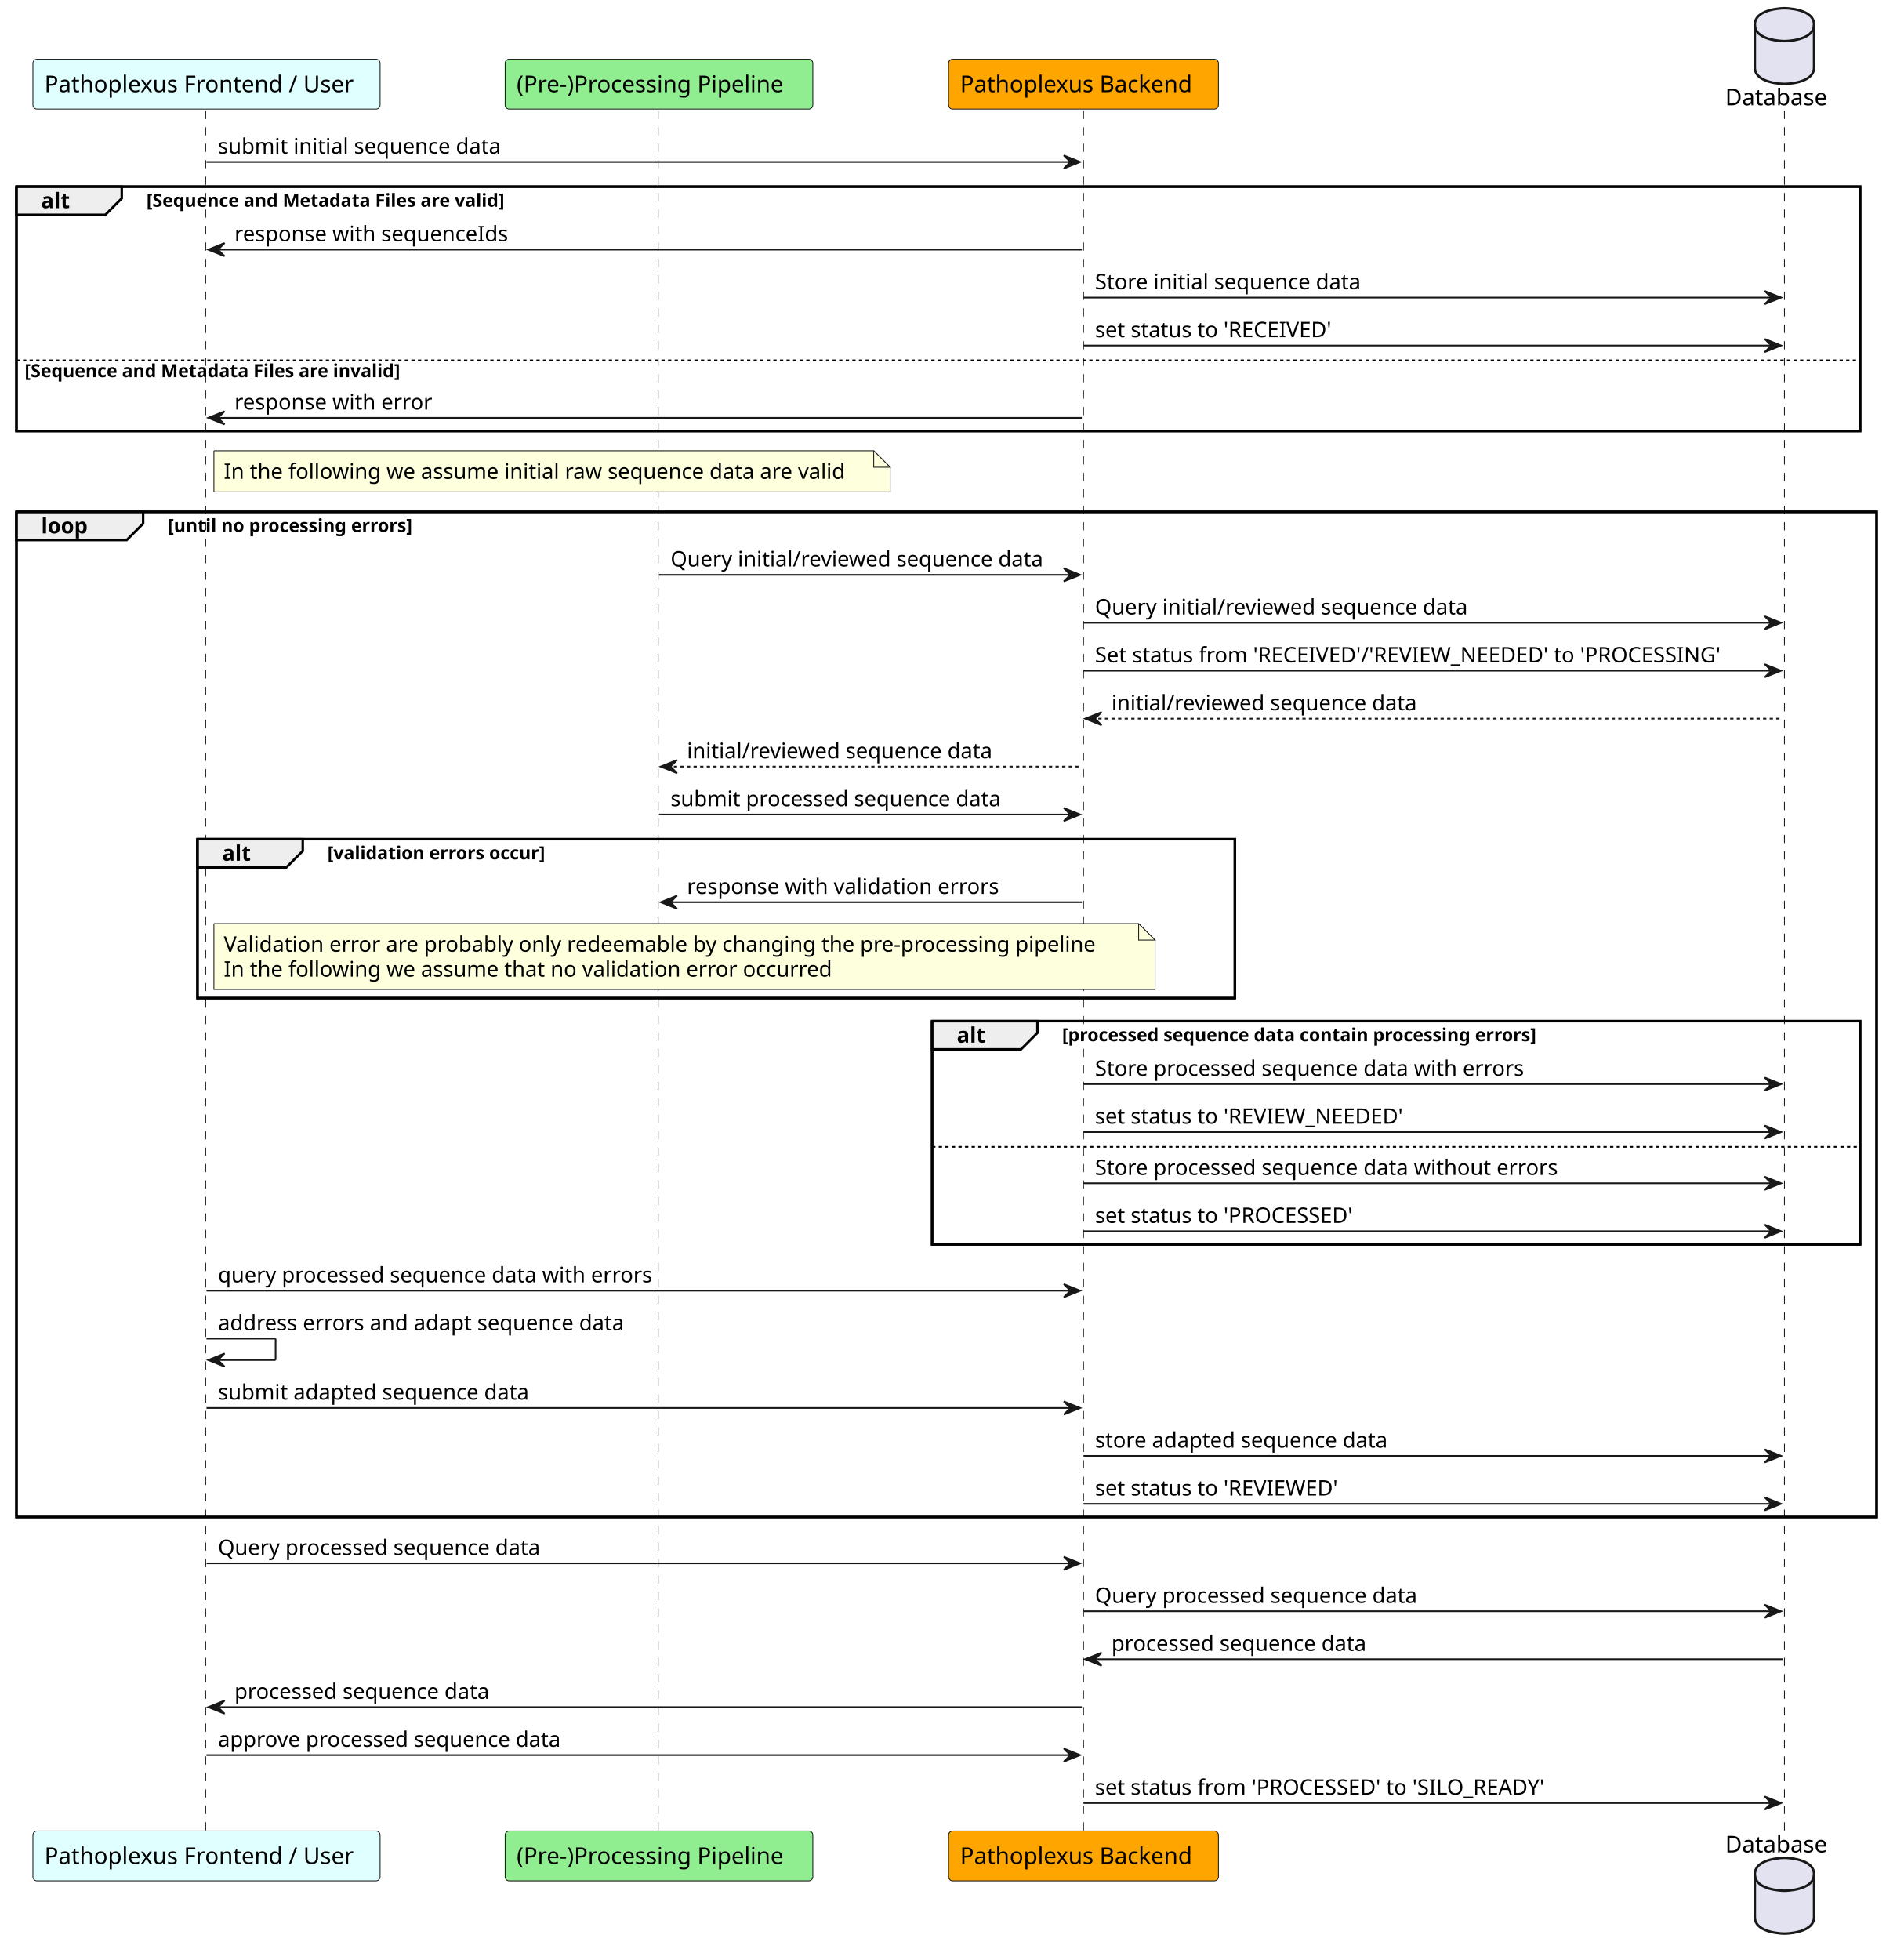
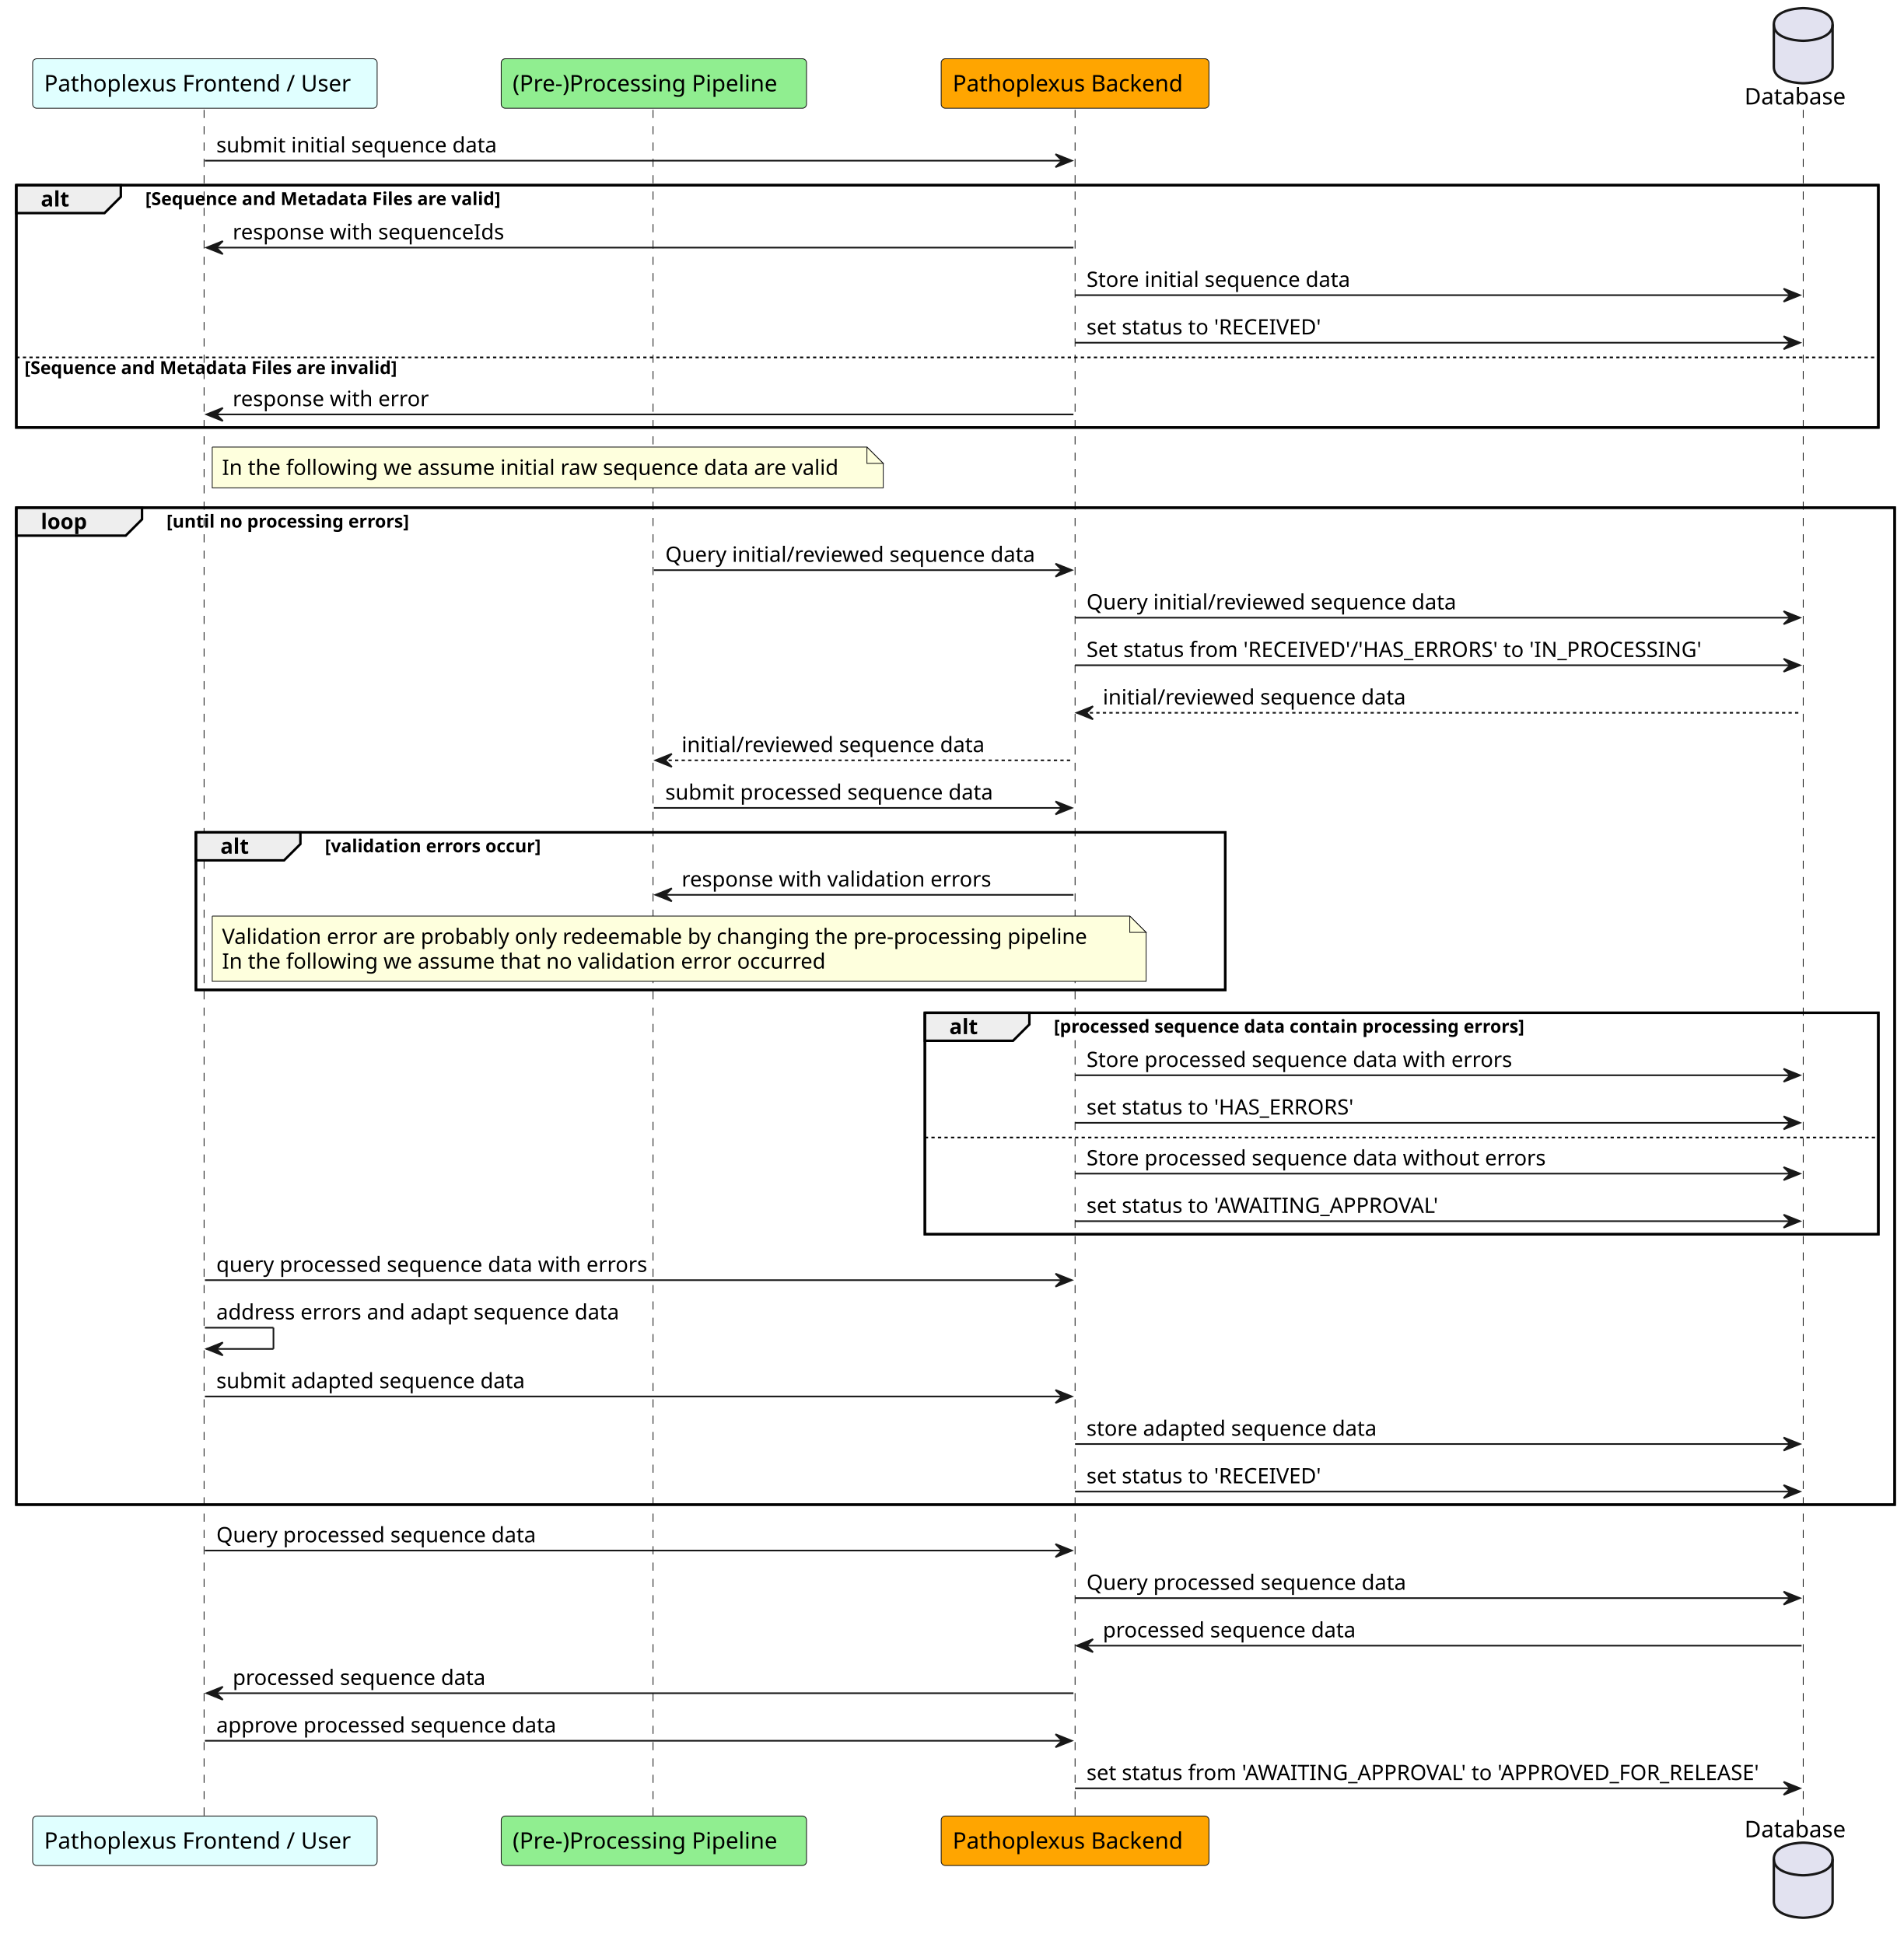
- <svg xmlns="http://www.w3.org/2000/svg" contentStyleType="text/css" height="1191px" preserveAspectRatio="none" style="width:1146px;height:1191px;background:#FFFFFF;" version="1.1" viewBox="0 0 1146 1191" width="1146px" zoomAndPan="magnify">
+ <svg xmlns="http://www.w3.org/2000/svg" contentStyleType="text/css" height="1191px" preserveAspectRatio="none" style="width:1166px;height:1191px;background:#FFFFFF;" version="1.1" viewBox="0 0 1166 1191" width="1166px" zoomAndPan="magnify">
  <defs />
  <g>
-     <rect fill="none" height="148.469" style="stroke:#000000;stroke-width:1.5;" width="1120.5" x="10" y="113.43" />
-     <rect fill="none" height="610.789" style="stroke:#000000;stroke-width:1.5;" width="1130.5" x="10" y="311.031" />
+     <rect fill="none" height="148.469" style="stroke:#000000;stroke-width:1.5;" width="1140.5" x="10" y="113.43" />
+     <rect fill="none" height="610.789" style="stroke:#000000;stroke-width:1.5;" width="1150.5" x="10" y="311.031" />
    <rect fill="none" height="96.531" style="stroke:#000000;stroke-width:1.5;" width="630.5" x="120" y="509.961" />
-     <rect fill="none" height="135.664" style="stroke:#000000;stroke-width:1.5;" width="564" x="566.5" y="620.492" />
+     <rect fill="none" height="135.664" style="stroke:#000000;stroke-width:1.5;" width="584" x="566.5" y="620.492" />
    <line style="stroke:#181818;stroke-width:0.5;stroke-dasharray:5.0,5.0;" x1="125" x2="125" y1="67.297" y2="1113.617" />
    <line style="stroke:#181818;stroke-width:0.5;stroke-dasharray:5.0,5.0;" x1="400" x2="400" y1="67.297" y2="1113.617" />
    <line style="stroke:#181818;stroke-width:0.5;stroke-dasharray:5.0,5.0;" x1="658.5" x2="658.5" y1="67.297" y2="1113.617" />
-     <line style="stroke:#181818;stroke-width:0.5;stroke-dasharray:5.0,5.0;" x1="1084.5" x2="1084.5" y1="67.297" y2="1113.617" />
+     <line style="stroke:#181818;stroke-width:0.5;stroke-dasharray:5.0,5.0;" x1="1104.5" x2="1104.5" y1="67.297" y2="1113.617" />
    <rect fill="#E0FFFF" height="30.297" rx="2.5" ry="2.5" style="stroke:#181818;stroke-width:0.5;" width="211" x="20" y="36" />
    <text fill="#000000" font-family="sans-serif" font-size="14" lengthAdjust="spacing" textLength="197" x="27" y="55.995">Pathoplexus Frontend / User</text>
    <rect fill="#E0FFFF" height="30.297" rx="2.5" ry="2.5" style="stroke:#181818;stroke-width:0.5;" width="211" x="20" y="1112.617" />
    <text fill="#000000" font-family="sans-serif" font-size="14" lengthAdjust="spacing" textLength="197" x="27" y="1132.612">Pathoplexus Frontend / User</text>
    <rect fill="#90EE90" height="30.297" rx="2.5" ry="2.5" style="stroke:#181818;stroke-width:0.5;" width="187" x="307" y="36" />
    <text fill="#000000" font-family="sans-serif" font-size="14" lengthAdjust="spacing" textLength="173" x="314" y="55.995">(Pre-)Processing Pipeline</text>
    <rect fill="#90EE90" height="30.297" rx="2.5" ry="2.5" style="stroke:#181818;stroke-width:0.5;" width="187" x="307" y="1112.617" />
    <text fill="#000000" font-family="sans-serif" font-size="14" lengthAdjust="spacing" textLength="173" x="314" y="1132.612">(Pre-)Processing Pipeline</text>
    <rect fill="#FFA500" height="30.297" rx="2.5" ry="2.5" style="stroke:#181818;stroke-width:0.5;" width="164" x="576.5" y="36" />
    <text fill="#000000" font-family="sans-serif" font-size="14" lengthAdjust="spacing" textLength="150" x="583.5" y="55.995">Pathoplexus Backend</text>
    <rect fill="#FFA500" height="30.297" rx="2.5" ry="2.5" style="stroke:#181818;stroke-width:0.5;" width="164" x="576.5" y="1112.617" />
    <text fill="#000000" font-family="sans-serif" font-size="14" lengthAdjust="spacing" textLength="150" x="583.5" y="1132.612">Pathoplexus Backend</text>
-     <text fill="#000000" font-family="sans-serif" font-size="14" lengthAdjust="spacing" textLength="66" x="1048.5" y="63.995">Database</text>
-     <path d="M1066.5,15 C1066.5,5 1084.5,5 1084.5,5 C1084.5,5 1102.5,5 1102.5,15 L1102.5,41 C1102.5,51 1084.5,51 1084.5,51 C1084.5,51 1066.5,51 1066.5,41 L1066.5,15 " fill="#E2E2F0" style="stroke:#181818;stroke-width:1.5;" />
-     <path d="M1066.5,15 C1066.5,25 1084.5,25 1084.5,25 C1084.5,25 1102.5,25 1102.5,15 " fill="none" style="stroke:#181818;stroke-width:1.5;" />
-     <text fill="#000000" font-family="sans-serif" font-size="14" lengthAdjust="spacing" textLength="66" x="1048.5" y="1125.612">Database</text>
-     <path d="M1066.5,1138.914 C1066.5,1128.914 1084.5,1128.914 1084.5,1128.914 C1084.5,1128.914 1102.5,1128.914 1102.5,1138.914 L1102.5,1164.914 C1102.5,1174.914 1084.5,1174.914 1084.5,1174.914 C1084.5,1174.914 1066.5,1174.914 1066.5,1164.914 L1066.5,1138.914 " fill="#E2E2F0" style="stroke:#181818;stroke-width:1.5;" />
-     <path d="M1066.5,1138.914 C1066.5,1148.914 1084.5,1148.914 1084.5,1148.914 C1084.5,1148.914 1102.5,1148.914 1102.5,1138.914 " fill="none" style="stroke:#181818;stroke-width:1.5;" />
+     <text fill="#000000" font-family="sans-serif" font-size="14" lengthAdjust="spacing" textLength="66" x="1068.5" y="63.995">Database</text>
+     <path d="M1086.5,15 C1086.5,5 1104.5,5 1104.5,5 C1104.5,5 1122.5,5 1122.5,15 L1122.5,41 C1122.5,51 1104.5,51 1104.5,51 C1104.5,51 1086.5,51 1086.5,41 L1086.5,15 " fill="#E2E2F0" style="stroke:#181818;stroke-width:1.5;" />
+     <path d="M1086.5,15 C1086.5,25 1104.5,25 1104.5,25 C1104.5,25 1122.5,25 1122.5,15 " fill="none" style="stroke:#181818;stroke-width:1.5;" />
+     <text fill="#000000" font-family="sans-serif" font-size="14" lengthAdjust="spacing" textLength="66" x="1068.5" y="1125.612">Database</text>
+     <path d="M1086.5,1138.914 C1086.5,1128.914 1104.5,1128.914 1104.5,1128.914 C1104.5,1128.914 1122.5,1128.914 1122.5,1138.914 L1122.5,1164.914 C1122.5,1174.914 1104.5,1174.914 1104.5,1174.914 C1104.5,1174.914 1086.5,1174.914 1086.5,1164.914 L1086.5,1138.914 " fill="#E2E2F0" style="stroke:#181818;stroke-width:1.5;" />
+     <path d="M1086.5,1138.914 C1086.5,1148.914 1104.5,1148.914 1104.5,1148.914 C1104.5,1148.914 1122.5,1148.914 1122.5,1138.914 " fill="none" style="stroke:#181818;stroke-width:1.5;" />
    <polygon fill="#181818" points="646.5,94.43,656.5,98.43,646.5,102.43,650.5,98.43" style="stroke:#181818;stroke-width:1.0;" />
    <line style="stroke:#181818;stroke-width:1.0;" x1="125.5" x2="652.5" y1="98.43" y2="98.43" />
    <text fill="#000000" font-family="sans-serif" font-size="13" lengthAdjust="spacing" textLength="180" x="132.5" y="93.364">submit initial sequence data</text>
    <path d="M10,113.43 L74,113.43 L74,120.562 L64,130.562 L10,130.562 L10,113.43 " fill="#EEEEEE" style="stroke:#000000;stroke-width:1.5;" />
-     <rect fill="none" height="148.469" style="stroke:#000000;stroke-width:1.5;" width="1120.5" x="10" y="113.43" />
+     <rect fill="none" height="148.469" style="stroke:#000000;stroke-width:1.5;" width="1140.5" x="10" y="113.43" />
    <text fill="#000000" font-family="sans-serif" font-size="13" font-weight="bold" lengthAdjust="spacing" textLength="19" x="25" y="126.497">alt</text>
    <text fill="#000000" font-family="sans-serif" font-size="11" font-weight="bold" lengthAdjust="spacing" textLength="261" x="89" y="125.64">[Sequence and Metadata Files are valid]</text>
    <polygon fill="#181818" points="136.5,147.695,126.5,151.695,136.5,155.695,132.5,151.695" style="stroke:#181818;stroke-width:1.0;" />
    <line style="stroke:#181818;stroke-width:1.0;" x1="130.5" x2="657.5" y1="151.695" y2="151.695" />
    <text fill="#000000" font-family="sans-serif" font-size="13" lengthAdjust="spacing" textLength="172" x="142.5" y="146.629">response with sequenceIds</text>
-     <polygon fill="#181818" points="1072.5,176.828,1082.5,180.828,1072.5,184.828,1076.5,180.828" style="stroke:#181818;stroke-width:1.0;" />
-     <line style="stroke:#181818;stroke-width:1.0;" x1="658.5" x2="1078.5" y1="180.828" y2="180.828" />
+     <polygon fill="#181818" points="1092.5,176.828,1102.5,180.828,1092.5,184.828,1096.5,180.828" style="stroke:#181818;stroke-width:1.0;" />
+     <line style="stroke:#181818;stroke-width:1.0;" x1="658.5" x2="1098.5" y1="180.828" y2="180.828" />
    <text fill="#000000" font-family="sans-serif" font-size="13" lengthAdjust="spacing" textLength="171" x="665.5" y="175.762">Store initial sequence data</text>
-     <polygon fill="#181818" points="1072.5,205.961,1082.5,209.961,1072.5,213.961,1076.5,209.961" style="stroke:#181818;stroke-width:1.0;" />
-     <line style="stroke:#181818;stroke-width:1.0;" x1="658.5" x2="1078.5" y1="209.961" y2="209.961" />
+     <polygon fill="#181818" points="1092.5,205.961,1102.5,209.961,1092.5,213.961,1096.5,209.961" style="stroke:#181818;stroke-width:1.0;" />
+     <line style="stroke:#181818;stroke-width:1.0;" x1="658.5" x2="1098.5" y1="209.961" y2="209.961" />
    <text fill="#000000" font-family="sans-serif" font-size="13" lengthAdjust="spacing" textLength="154" x="665.5" y="204.895">set status to 'RECEIVED'</text>
-     <line style="stroke:#000000;stroke-width:1.0;stroke-dasharray:2.0,2.0;" x1="10" x2="1130.5" y1="218.961" y2="218.961" />
+     <line style="stroke:#000000;stroke-width:1.0;stroke-dasharray:2.0,2.0;" x1="10" x2="1150.5" y1="218.961" y2="218.961" />
    <text fill="#000000" font-family="sans-serif" font-size="11" font-weight="bold" lengthAdjust="spacing" textLength="273" x="15" y="229.171">[Sequence and Metadata Files are invalid]</text>
    <polygon fill="#181818" points="136.5,249.898,126.5,253.898,136.5,257.898,132.5,253.898" style="stroke:#181818;stroke-width:1.0;" />
    <line style="stroke:#181818;stroke-width:1.0;" x1="130.5" x2="657.5" y1="253.898" y2="253.898" />
    <text fill="#000000" font-family="sans-serif" font-size="13" lengthAdjust="spacing" textLength="123" x="142.5" y="248.833">response with error</text>
    <path d="M130,273.898 L130,298.898 L541,298.898 L541,283.898 L531,273.898 L130,273.898 " fill="#FEFFDD" style="stroke:#181818;stroke-width:0.5;" />
    <path d="M531,273.898 L531,283.898 L541,283.898 L531,273.898 " fill="#FEFFDD" style="stroke:#181818;stroke-width:0.5;" />
    <text fill="#000000" font-family="sans-serif" font-size="13" lengthAdjust="spacing" textLength="390" x="136" y="290.965">In the following we assume initial raw sequence data are valid</text>
    <path d="M10,311.031 L87,311.031 L87,318.164 L77,328.164 L10,328.164 L10,311.031 " fill="#EEEEEE" style="stroke:#000000;stroke-width:1.5;" />
-     <rect fill="none" height="610.789" style="stroke:#000000;stroke-width:1.5;" width="1130.5" x="10" y="311.031" />
+     <rect fill="none" height="610.789" style="stroke:#000000;stroke-width:1.5;" width="1150.5" x="10" y="311.031" />
    <text fill="#000000" font-family="sans-serif" font-size="13" font-weight="bold" lengthAdjust="spacing" textLength="32" x="25" y="324.098">loop</text>
    <text fill="#000000" font-family="sans-serif" font-size="11" font-weight="bold" lengthAdjust="spacing" textLength="175" x="102" y="323.242">[until no processing errors]</text>
    <polygon fill="#181818" points="646.5,345.297,656.5,349.297,646.5,353.297,650.5,349.297" style="stroke:#181818;stroke-width:1.0;" />
    <line style="stroke:#181818;stroke-width:1.0;" x1="400.5" x2="652.5" y1="349.297" y2="349.297" />
    <text fill="#000000" font-family="sans-serif" font-size="13" lengthAdjust="spacing" textLength="234" x="407.5" y="344.231">Query initial/reviewed sequence data</text>
-     <polygon fill="#181818" points="1072.5,374.43,1082.5,378.43,1072.5,382.43,1076.5,378.43" style="stroke:#181818;stroke-width:1.0;" />
-     <line style="stroke:#181818;stroke-width:1.0;" x1="658.5" x2="1078.5" y1="378.43" y2="378.43" />
+     <polygon fill="#181818" points="1092.5,374.43,1102.5,378.43,1092.5,382.43,1096.5,378.43" style="stroke:#181818;stroke-width:1.0;" />
+     <line style="stroke:#181818;stroke-width:1.0;" x1="658.5" x2="1098.5" y1="378.43" y2="378.43" />
    <text fill="#000000" font-family="sans-serif" font-size="13" lengthAdjust="spacing" textLength="234" x="665.5" y="373.364">Query initial/reviewed sequence data</text>
-     <polygon fill="#181818" points="1072.5,403.562,1082.5,407.562,1072.5,411.562,1076.5,407.562" style="stroke:#181818;stroke-width:1.0;" />
-     <line style="stroke:#181818;stroke-width:1.0;" x1="658.5" x2="1078.5" y1="407.562" y2="407.562" />
-     <text fill="#000000" font-family="sans-serif" font-size="13" lengthAdjust="spacing" textLength="402" x="665.5" y="402.497">Set status from 'RECEIVED'/'REVIEW_NEEDED' to 'PROCESSING'</text>
+     <polygon fill="#181818" points="1092.5,403.562,1102.5,407.562,1092.5,411.562,1096.5,407.562" style="stroke:#181818;stroke-width:1.0;" />
+     <line style="stroke:#181818;stroke-width:1.0;" x1="658.5" x2="1098.5" y1="407.562" y2="407.562" />
+     <text fill="#000000" font-family="sans-serif" font-size="13" lengthAdjust="spacing" textLength="422" x="665.5" y="402.497">Set status from 'RECEIVED'/'HAS_ERRORS' to 'IN_PROCESSING'</text>
    <polygon fill="#181818" points="669.5,432.695,659.5,436.695,669.5,440.695,665.5,436.695" style="stroke:#181818;stroke-width:1.0;" />
-     <line style="stroke:#181818;stroke-width:1.0;stroke-dasharray:2.0,2.0;" x1="663.5" x2="1083.5" y1="436.695" y2="436.695" />
+     <line style="stroke:#181818;stroke-width:1.0;stroke-dasharray:2.0,2.0;" x1="663.5" x2="1103.5" y1="436.695" y2="436.695" />
    <text fill="#000000" font-family="sans-serif" font-size="13" lengthAdjust="spacing" textLength="192" x="675.5" y="431.629">initial/reviewed sequence data</text>
    <polygon fill="#181818" points="411.5,461.828,401.5,465.828,411.5,469.828,407.5,465.828" style="stroke:#181818;stroke-width:1.0;" />
    <line style="stroke:#181818;stroke-width:1.0;stroke-dasharray:2.0,2.0;" x1="405.5" x2="657.5" y1="465.828" y2="465.828" />
    <text fill="#000000" font-family="sans-serif" font-size="13" lengthAdjust="spacing" textLength="192" x="417.5" y="460.762">initial/reviewed sequence data</text>
    <polygon fill="#181818" points="646.5,490.961,656.5,494.961,646.5,498.961,650.5,494.961" style="stroke:#181818;stroke-width:1.0;" />
    <line style="stroke:#181818;stroke-width:1.0;" x1="400.5" x2="652.5" y1="494.961" y2="494.961" />
    <text fill="#000000" font-family="sans-serif" font-size="13" lengthAdjust="spacing" textLength="213" x="407.5" y="489.895">submit processed sequence data</text>
    <path d="M120,509.961 L184,509.961 L184,517.094 L174,527.094 L120,527.094 L120,509.961 " fill="#EEEEEE" style="stroke:#000000;stroke-width:1.5;" />
    <rect fill="none" height="96.531" style="stroke:#000000;stroke-width:1.5;" width="630.5" x="120" y="509.961" />
    <text fill="#000000" font-family="sans-serif" font-size="13" font-weight="bold" lengthAdjust="spacing" textLength="19" x="135" y="523.028">alt</text>
    <text fill="#000000" font-family="sans-serif" font-size="11" font-weight="bold" lengthAdjust="spacing" textLength="155" x="199" y="522.171">[validation errors occur]</text>
    <polygon fill="#181818" points="411.5,544.227,401.5,548.227,411.5,552.227,407.5,548.227" style="stroke:#181818;stroke-width:1.0;" />
    <line style="stroke:#181818;stroke-width:1.0;" x1="405.5" x2="657.5" y1="548.227" y2="548.227" />
    <text fill="#000000" font-family="sans-serif" font-size="13" lengthAdjust="spacing" textLength="195" x="417.5" y="543.161">response with validation errors</text>
    <path d="M130,561.227 L130,601.227 L702,601.227 L702,571.227 L692,561.227 L130,561.227 " fill="#FEFFDD" style="stroke:#181818;stroke-width:0.5;" />
    <path d="M692,561.227 L692,571.227 L702,571.227 L692,561.227 " fill="#FEFFDD" style="stroke:#181818;stroke-width:0.5;" />
    <text fill="#000000" font-family="sans-serif" font-size="13" lengthAdjust="spacing" textLength="551" x="136" y="578.293">Validation error are probably only redeemable by changing the pre-processing pipeline</text>
    <text fill="#000000" font-family="sans-serif" font-size="13" lengthAdjust="spacing" textLength="380" x="136" y="593.426">In the following we assume that no validation error occurred</text>
    <path d="M566.5,620.492 L630.5,620.492 L630.5,627.625 L620.5,637.625 L566.5,637.625 L566.5,620.492 " fill="#EEEEEE" style="stroke:#000000;stroke-width:1.5;" />
-     <rect fill="none" height="135.664" style="stroke:#000000;stroke-width:1.5;" width="564" x="566.5" y="620.492" />
+     <rect fill="none" height="135.664" style="stroke:#000000;stroke-width:1.5;" width="584" x="566.5" y="620.492" />
    <text fill="#000000" font-family="sans-serif" font-size="13" font-weight="bold" lengthAdjust="spacing" textLength="19" x="581.5" y="633.559">alt</text>
    <text fill="#000000" font-family="sans-serif" font-size="11" font-weight="bold" lengthAdjust="spacing" textLength="343" x="645.5" y="632.703">[processed sequence data contain processing errors]</text>
-     <polygon fill="#181818" points="1072.5,654.758,1082.5,658.758,1072.5,662.758,1076.5,658.758" style="stroke:#181818;stroke-width:1.0;" />
-     <line style="stroke:#181818;stroke-width:1.0;" x1="658.5" x2="1078.5" y1="658.758" y2="658.758" />
+     <polygon fill="#181818" points="1092.5,654.758,1102.5,658.758,1092.5,662.758,1096.5,658.758" style="stroke:#181818;stroke-width:1.0;" />
+     <line style="stroke:#181818;stroke-width:1.0;" x1="658.5" x2="1098.5" y1="658.758" y2="658.758" />
    <text fill="#000000" font-family="sans-serif" font-size="13" lengthAdjust="spacing" textLength="275" x="665.5" y="653.692">Store processed sequence data with errors</text>
-     <polygon fill="#181818" points="1072.5,683.891,1082.5,687.891,1072.5,691.891,1076.5,687.891" style="stroke:#181818;stroke-width:1.0;" />
-     <line style="stroke:#181818;stroke-width:1.0;" x1="658.5" x2="1078.5" y1="687.891" y2="687.891" />
-     <text fill="#000000" font-family="sans-serif" font-size="13" lengthAdjust="spacing" textLength="199" x="665.5" y="682.825">set status to 'REVIEW_NEEDED'</text>
-     <line style="stroke:#000000;stroke-width:1.0;stroke-dasharray:2.0,2.0;" x1="566.5" x2="1130.5" y1="696.891" y2="696.891" />
-     <polygon fill="#181818" points="1072.5,715.023,1082.5,719.023,1072.5,723.023,1076.5,719.023" style="stroke:#181818;stroke-width:1.0;" />
-     <line style="stroke:#181818;stroke-width:1.0;" x1="658.5" x2="1078.5" y1="719.023" y2="719.023" />
+     <polygon fill="#181818" points="1092.5,683.891,1102.5,687.891,1092.5,691.891,1096.5,687.891" style="stroke:#181818;stroke-width:1.0;" />
+     <line style="stroke:#181818;stroke-width:1.0;" x1="658.5" x2="1098.5" y1="687.891" y2="687.891" />
+     <text fill="#000000" font-family="sans-serif" font-size="13" lengthAdjust="spacing" textLength="199" x="665.5" y="682.825">set status to 'HAS_ERRORS'</text>
+     <line style="stroke:#000000;stroke-width:1.0;stroke-dasharray:2.0,2.0;" x1="566.5" x2="1150.5" y1="696.891" y2="696.891" />
+     <polygon fill="#181818" points="1092.5,715.023,1102.5,719.023,1092.5,723.023,1096.5,719.023" style="stroke:#181818;stroke-width:1.0;" />
+     <line style="stroke:#181818;stroke-width:1.0;" x1="658.5" x2="1098.5" y1="719.023" y2="719.023" />
    <text fill="#000000" font-family="sans-serif" font-size="13" lengthAdjust="spacing" textLength="296" x="665.5" y="713.957">Store processed sequence data without errors</text>
-     <polygon fill="#181818" points="1072.5,744.156,1082.5,748.156,1072.5,752.156,1076.5,748.156" style="stroke:#181818;stroke-width:1.0;" />
-     <line style="stroke:#181818;stroke-width:1.0;" x1="658.5" x2="1078.5" y1="748.156" y2="748.156" />
-     <text fill="#000000" font-family="sans-serif" font-size="13" lengthAdjust="spacing" textLength="170" x="665.5" y="743.09">set status to 'PROCESSED'</text>
+     <polygon fill="#181818" points="1092.5,744.156,1102.5,748.156,1092.5,752.156,1096.5,748.156" style="stroke:#181818;stroke-width:1.0;" />
+     <line style="stroke:#181818;stroke-width:1.0;" x1="658.5" x2="1098.5" y1="748.156" y2="748.156" />
+     <text fill="#000000" font-family="sans-serif" font-size="13" lengthAdjust="spacing" textLength="170" x="665.5" y="743.09">set status to 'AWAITING_APPROVAL'</text>
    <polygon fill="#181818" points="646.5,780.289,656.5,784.289,646.5,788.289,650.5,784.289" style="stroke:#181818;stroke-width:1.0;" />
    <line style="stroke:#181818;stroke-width:1.0;" x1="125.5" x2="652.5" y1="784.289" y2="784.289" />
    <text fill="#000000" font-family="sans-serif" font-size="13" lengthAdjust="spacing" textLength="276" x="132.5" y="779.223">query processed sequence data with errors</text>
    <line style="stroke:#181818;stroke-width:1.0;" x1="125.5" x2="167.5" y1="813.422" y2="813.422" />
    <line style="stroke:#181818;stroke-width:1.0;" x1="167.5" x2="167.5" y1="813.422" y2="826.422" />
    <line style="stroke:#181818;stroke-width:1.0;" x1="126.5" x2="167.5" y1="826.422" y2="826.422" />
    <polygon fill="#181818" points="136.5,822.422,126.5,826.422,136.5,830.422,132.5,826.422" style="stroke:#181818;stroke-width:1.0;" />
    <text fill="#000000" font-family="sans-serif" font-size="13" lengthAdjust="spacing" textLength="261" x="132.5" y="808.356">address errors and adapt sequence data</text>
    <polygon fill="#181818" points="646.5,851.555,656.5,855.555,646.5,859.555,650.5,855.555" style="stroke:#181818;stroke-width:1.0;" />
    <line style="stroke:#181818;stroke-width:1.0;" x1="125.5" x2="652.5" y1="855.555" y2="855.555" />
    <text fill="#000000" font-family="sans-serif" font-size="13" lengthAdjust="spacing" textLength="200" x="132.5" y="850.489">submit adapted sequence data</text>
-     <polygon fill="#181818" points="1072.5,880.688,1082.5,884.688,1072.5,888.688,1076.5,884.688" style="stroke:#181818;stroke-width:1.0;" />
-     <line style="stroke:#181818;stroke-width:1.0;" x1="658.5" x2="1078.5" y1="884.688" y2="884.688" />
+     <polygon fill="#181818" points="1092.5,880.688,1102.5,884.688,1092.5,888.688,1096.5,884.688" style="stroke:#181818;stroke-width:1.0;" />
+     <line style="stroke:#181818;stroke-width:1.0;" x1="658.5" x2="1098.5" y1="884.688" y2="884.688" />
    <text fill="#000000" font-family="sans-serif" font-size="13" lengthAdjust="spacing" textLength="189" x="665.5" y="879.622">store adapted sequence data</text>
-     <polygon fill="#181818" points="1072.5,909.82,1082.5,913.82,1072.5,917.82,1076.5,913.82" style="stroke:#181818;stroke-width:1.0;" />
-     <line style="stroke:#181818;stroke-width:1.0;" x1="658.5" x2="1078.5" y1="913.82" y2="913.82" />
-     <text fill="#000000" font-family="sans-serif" font-size="13" lengthAdjust="spacing" textLength="156" x="665.5" y="908.754">set status to 'REVIEWED'</text>
+     <polygon fill="#181818" points="1092.5,909.82,1102.5,913.82,1092.5,917.82,1096.5,913.82" style="stroke:#181818;stroke-width:1.0;" />
+     <line style="stroke:#181818;stroke-width:1.0;" x1="658.5" x2="1098.5" y1="913.82" y2="913.82" />
+     <text fill="#000000" font-family="sans-serif" font-size="13" lengthAdjust="spacing" textLength="154" x="665.5" y="908.754">set status to 'RECEIVED'</text>
    <polygon fill="#181818" points="646.5,945.953,656.5,949.953,646.5,953.953,650.5,949.953" style="stroke:#181818;stroke-width:1.0;" />
    <line style="stroke:#181818;stroke-width:1.0;" x1="125.5" x2="652.5" y1="949.953" y2="949.953" />
    <text fill="#000000" font-family="sans-serif" font-size="13" lengthAdjust="spacing" textLength="207" x="132.5" y="944.887">Query processed sequence data</text>
-     <polygon fill="#181818" points="1072.5,975.086,1082.5,979.086,1072.5,983.086,1076.5,979.086" style="stroke:#181818;stroke-width:1.0;" />
-     <line style="stroke:#181818;stroke-width:1.0;" x1="658.5" x2="1078.5" y1="979.086" y2="979.086" />
+     <polygon fill="#181818" points="1092.5,975.086,1102.5,979.086,1092.5,983.086,1096.5,979.086" style="stroke:#181818;stroke-width:1.0;" />
+     <line style="stroke:#181818;stroke-width:1.0;" x1="658.5" x2="1098.5" y1="979.086" y2="979.086" />
    <text fill="#000000" font-family="sans-serif" font-size="13" lengthAdjust="spacing" textLength="207" x="665.5" y="974.02">Query processed sequence data</text>
    <polygon fill="#181818" points="669.5,1004.219,659.5,1008.219,669.5,1012.219,665.5,1008.219" style="stroke:#181818;stroke-width:1.0;" />
-     <line style="stroke:#181818;stroke-width:1.0;" x1="663.5" x2="1083.5" y1="1008.219" y2="1008.219" />
+     <line style="stroke:#181818;stroke-width:1.0;" x1="663.5" x2="1103.5" y1="1008.219" y2="1008.219" />
    <text fill="#000000" font-family="sans-serif" font-size="13" lengthAdjust="spacing" textLength="165" x="675.5" y="1003.153">processed sequence data</text>
    <polygon fill="#181818" points="136.5,1033.352,126.5,1037.352,136.5,1041.352,132.5,1037.352" style="stroke:#181818;stroke-width:1.0;" />
    <line style="stroke:#181818;stroke-width:1.0;" x1="130.5" x2="657.5" y1="1037.352" y2="1037.352" />
    <text fill="#000000" font-family="sans-serif" font-size="13" lengthAdjust="spacing" textLength="165" x="142.5" y="1032.286">processed sequence data</text>
    <polygon fill="#181818" points="646.5,1062.484,656.5,1066.484,646.5,1070.484,650.5,1066.484" style="stroke:#181818;stroke-width:1.0;" />
    <line style="stroke:#181818;stroke-width:1.0;" x1="125.5" x2="652.5" y1="1066.484" y2="1066.484" />
    <text fill="#000000" font-family="sans-serif" font-size="13" lengthAdjust="spacing" textLength="221" x="132.5" y="1061.418">approve processed sequence data</text>
-     <polygon fill="#181818" points="1072.5,1091.617,1082.5,1095.617,1072.5,1099.617,1076.5,1095.617" style="stroke:#181818;stroke-width:1.0;" />
-     <line style="stroke:#181818;stroke-width:1.0;" x1="658.5" x2="1078.5" y1="1095.617" y2="1095.617" />
-     <text fill="#000000" font-family="sans-serif" font-size="13" lengthAdjust="spacing" textLength="292" x="665.5" y="1090.551">set status from 'PROCESSED' to 'SILO_READY'</text>
+     <polygon fill="#181818" points="1092.5,1091.617,1102.5,1095.617,1092.5,1099.617,1096.5,1095.617" style="stroke:#181818;stroke-width:1.0;" />
+     <line style="stroke:#181818;stroke-width:1.0;" x1="658.5" x2="1098.5" y1="1095.617" y2="1095.617" />
+     <text fill="#000000" font-family="sans-serif" font-size="13" lengthAdjust="spacing" textLength="380" x="665.5" y="1090.551">set status from 'AWAITING_APPROVAL' to 'APPROVED_FOR_RELEASE'</text>
  </g>
</svg>
